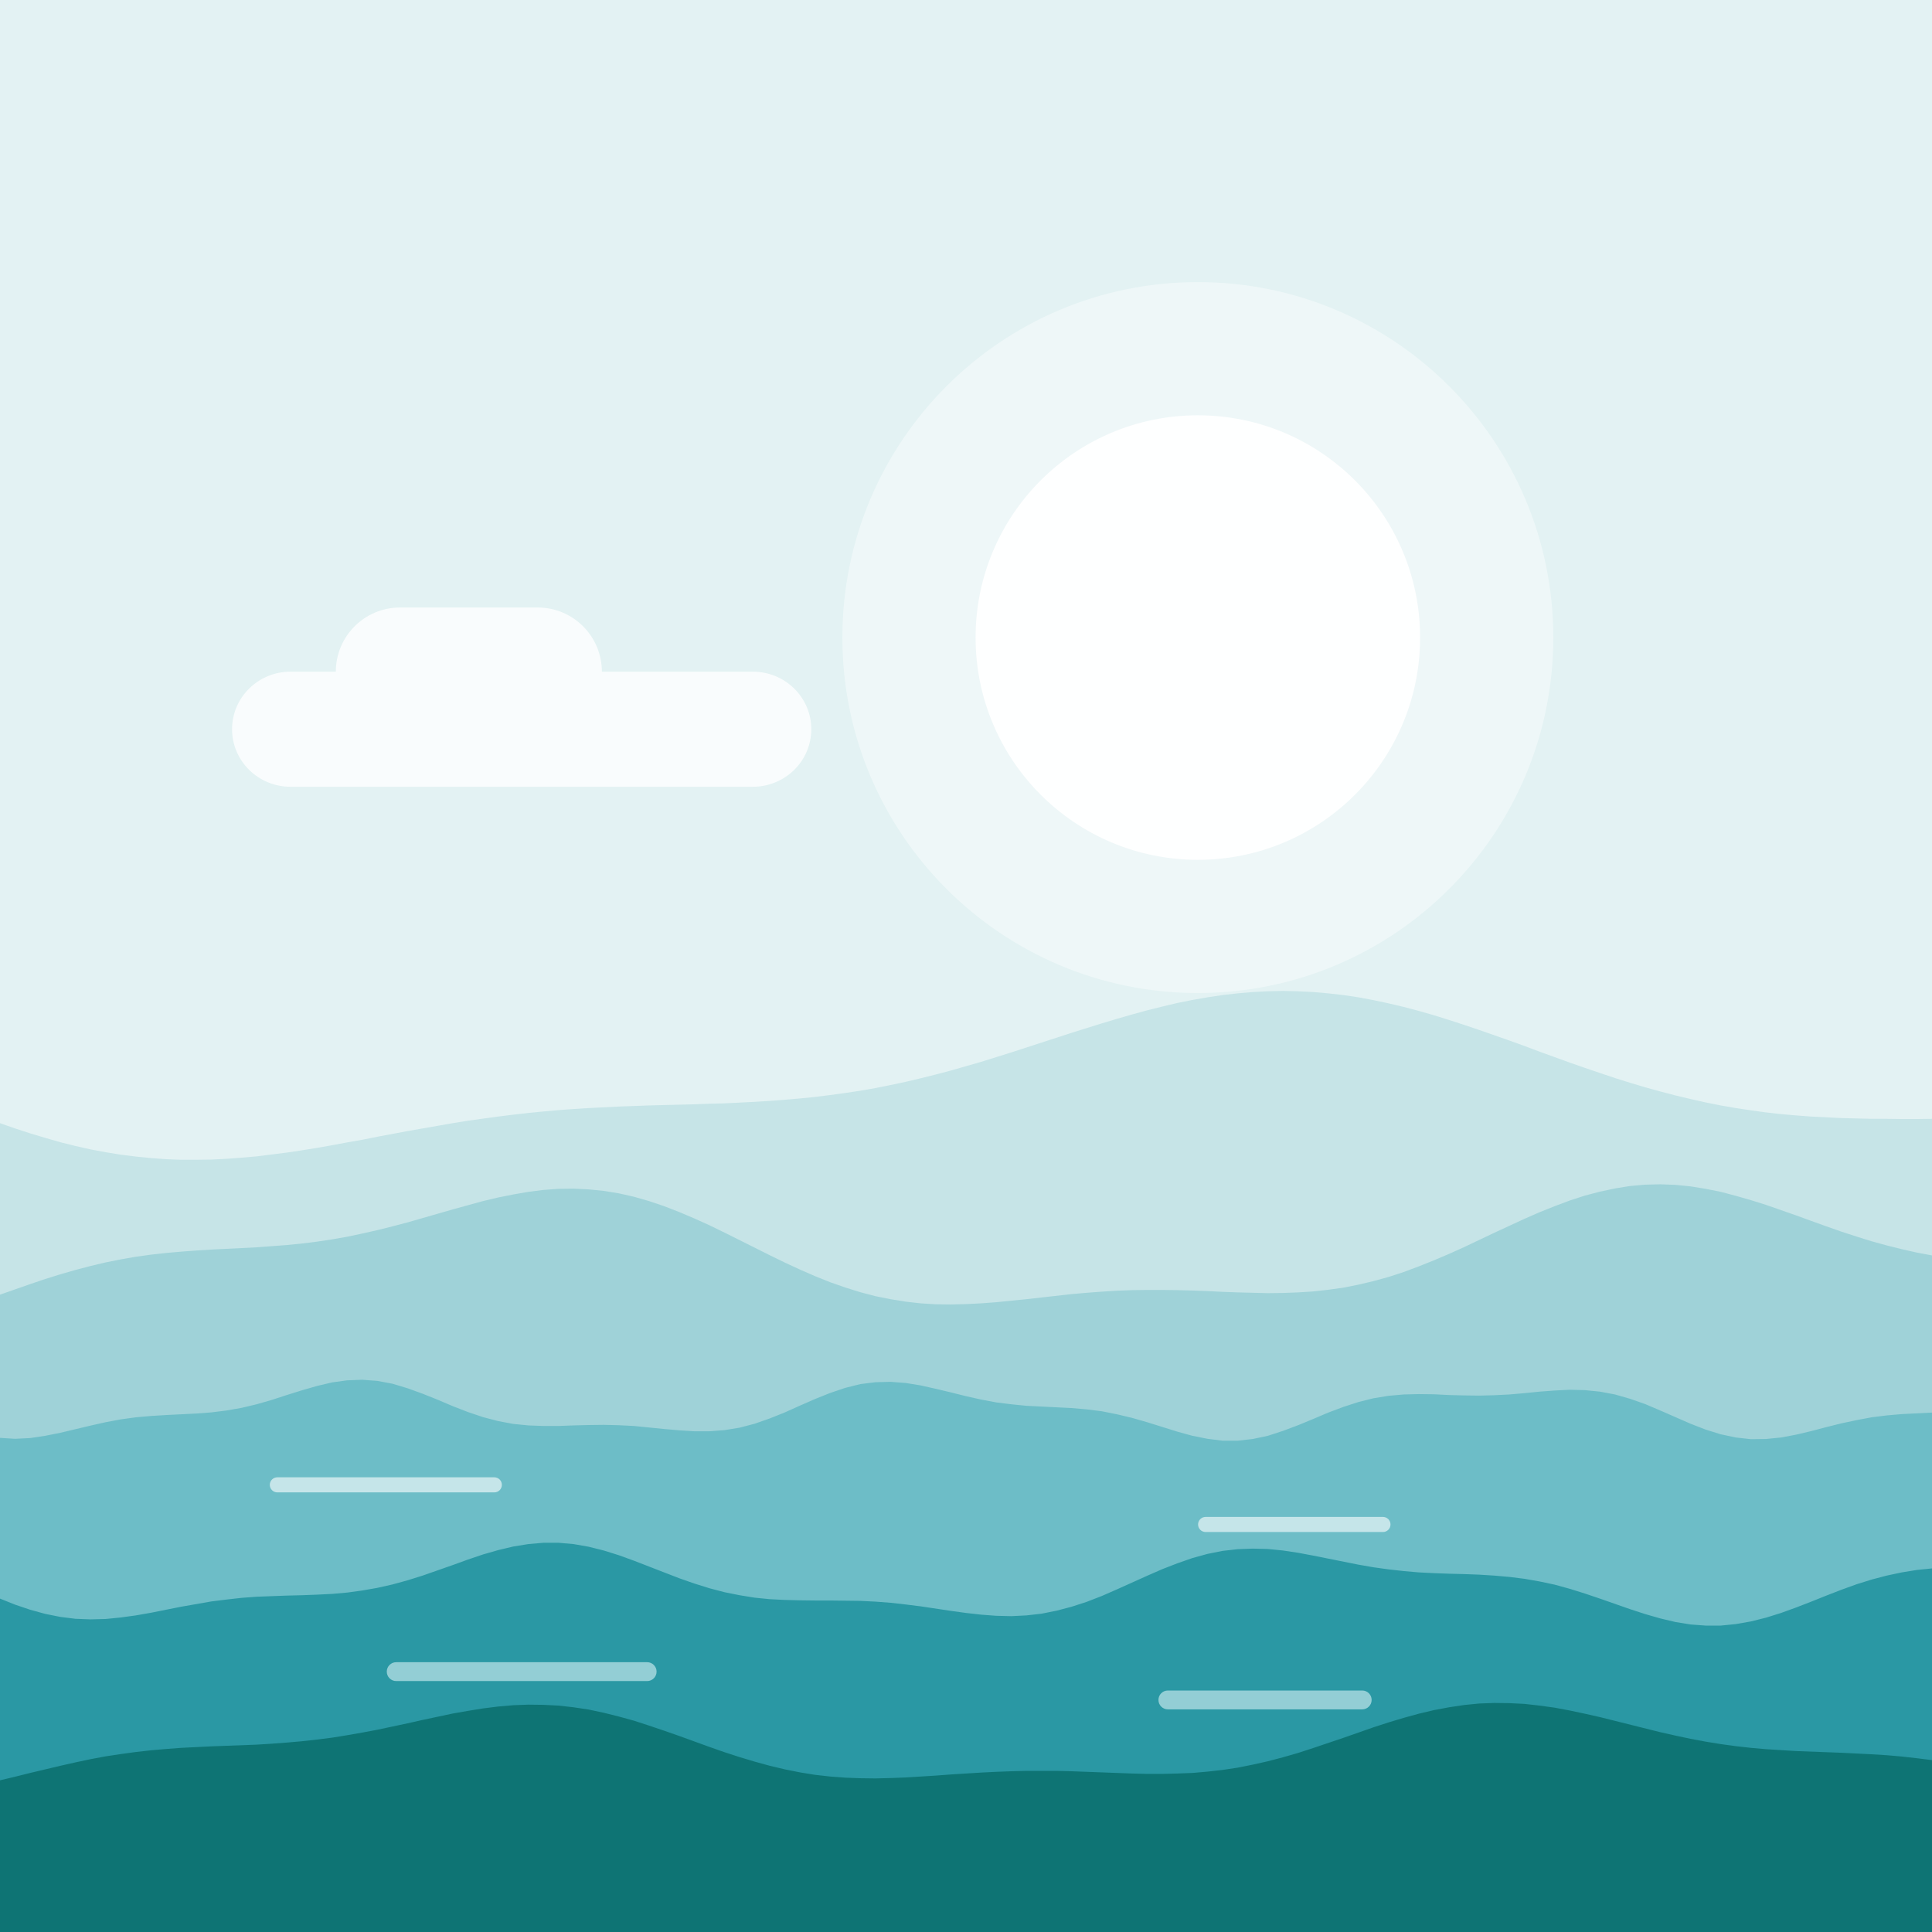
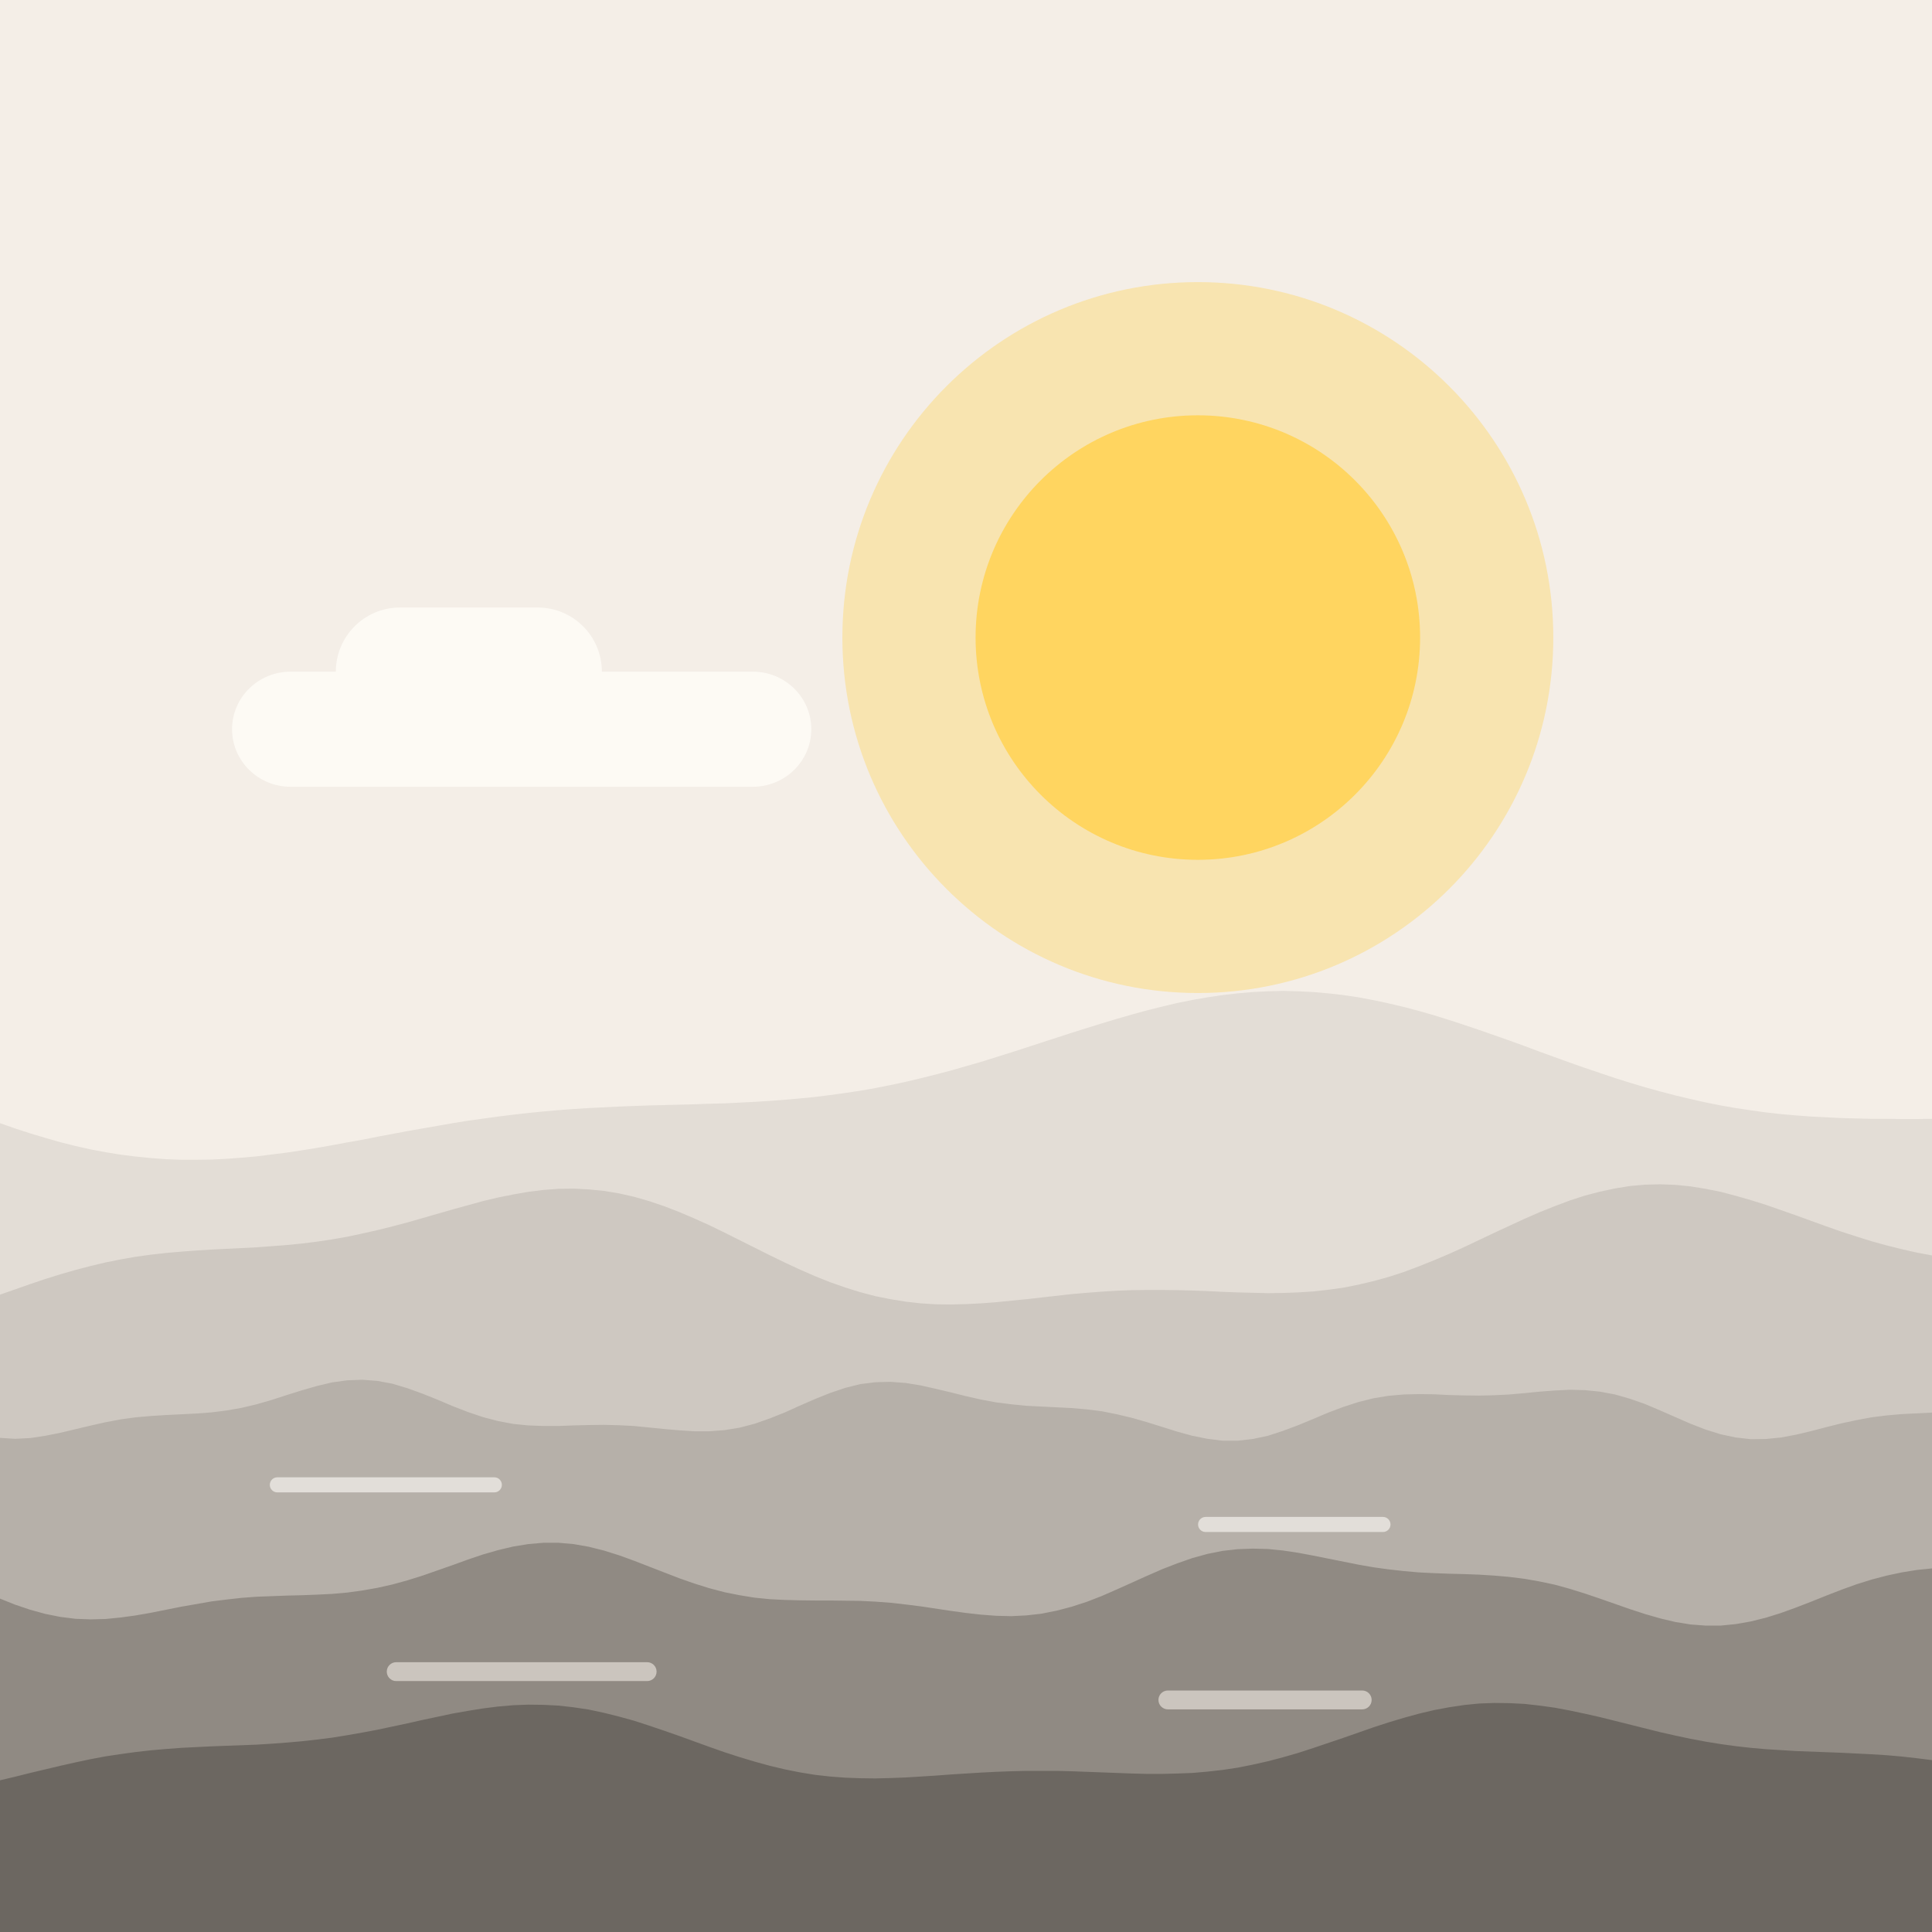
<svg xmlns="http://www.w3.org/2000/svg" width="1024" height="1024" viewBox="0 0 1024 1024">
-   <rect width="1024" height="1024" fill="#e3f2f3" />
-   <circle cx="634.88" cy="337.92" r="188.4" fill="#ffffff" opacity="0.4" />
-   <circle cx="634.88" cy="337.92" r="117.8" fill="#ffffff" opacity="0.95" />
+   <rect width="1024" height="1024" fill="#f4eee7" />
+   <circle cx="634.88" cy="337.92" r="188.4" fill="#ffd45c" opacity="0.4" />
+   <circle cx="634.88" cy="337.92" r="117.8" fill="#ffd45c" opacity="0.95" />
  <g opacity="0.8">
-     <rect x="123" y="356" width="307" height="61" rx="31" fill="#ffffff" />
-     <rect x="178" y="322" width="141" height="68" rx="34" fill="#ffffff" />
+     <rect x="123" y="356" width="307" height="61" rx="31" fill="#fffdf8" />
+     <rect x="178" y="322" width="141" height="68" rx="34" fill="#fffdf8" />
  </g>
-   <path d="M0,1024 L0.0,595.3 L8.0,598.1 L16.0,600.7 L24.0,603.1 L32.0,605.4 L40.0,607.4 L48.0,609.2 L56.0,610.7 L64.0,612.0 L72.0,613.0 L80.0,613.8 L88.0,614.4 L96.0,614.7 L104.0,614.7 L112.0,614.6 L120.0,614.2 L128.0,613.6 L136.0,612.9 L144.0,611.9 L152.0,610.9 L160.0,609.7 L168.0,608.4 L176.0,607.0 L184.0,605.5 L192.0,604.1 L200.0,602.5 L208.0,601.0 L216.0,599.5 L224.0,598.1 L232.0,596.7 L240.0,595.3 L248.0,594.0 L256.0,592.9 L264.0,591.8 L272.0,590.8 L280.0,589.9 L288.0,589.1 L296.0,588.4 L304.0,587.8 L312.0,587.3 L320.0,586.9 L328.0,586.5 L336.0,586.2 L344.0,585.9 L352.0,585.7 L360.0,585.5 L368.0,585.3 L376.0,585.0 L384.0,584.8 L392.0,584.4 L400.0,584.0 L408.0,583.5 L416.0,582.9 L424.0,582.2 L432.0,581.4 L440.0,580.4 L448.0,579.3 L456.0,578.1 L464.0,576.7 L472.0,575.1 L480.0,573.4 L488.0,571.5 L496.0,569.5 L504.0,567.4 L512.0,565.1 L520.0,562.8 L528.0,560.3 L536.0,557.8 L544.0,555.2 L552.0,552.6 L560.0,550.0 L568.0,547.4 L576.0,544.9 L584.0,542.4 L592.0,540.0 L600.0,537.7 L608.0,535.5 L616.0,533.5 L624.0,531.6 L632.0,530.0 L640.0,528.6 L648.0,527.4 L656.0,526.5 L664.0,525.8 L672.0,525.4 L680.0,525.2 L688.0,525.4 L696.0,525.8 L704.0,526.5 L712.0,527.4 L720.0,528.6 L728.0,530.1 L736.0,531.8 L744.0,533.7 L752.0,535.8 L760.0,538.1 L768.0,540.6 L776.0,543.2 L784.0,545.9 L792.0,548.7 L800.0,551.5 L808.0,554.4 L816.0,557.4 L824.0,560.3 L832.0,563.2 L840.0,566.0 L848.0,568.7 L856.0,571.4 L864.0,573.9 L872.0,576.3 L880.0,578.5 L888.0,580.6 L896.0,582.5 L904.0,584.3 L912.0,585.9 L920.0,587.3 L928.0,588.5 L936.0,589.6 L944.0,590.5 L952.0,591.2 L960.0,591.8 L968.0,592.2 L976.0,592.6 L984.0,592.8 L992.0,593.0 L1000.0,593.0 L1008.0,593.1 L1016.0,593.1 L1024.0,593.0 L1024,1024 Z" fill="#c6e4e7" />
-   <path d="M0,1024 L0.0,686.2 L8.0,683.4 L16.0,680.6 L24.0,677.9 L32.0,675.4 L40.0,673.1 L48.0,671.0 L56.0,669.1 L64.0,667.5 L72.0,666.1 L80.0,665.0 L88.0,664.1 L96.0,663.4 L104.0,662.8 L112.0,662.3 L120.0,661.9 L128.0,661.5 L136.0,661.1 L144.0,660.5 L152.0,659.9 L160.0,659.1 L168.0,658.1 L176.0,656.9 L184.0,655.5 L192.0,653.8 L200.0,652.0 L208.0,650.0 L216.0,647.9 L224.0,645.6 L232.0,643.3 L240.0,641.0 L248.0,638.8 L256.0,636.6 L264.0,634.7 L272.0,633.1 L280.0,631.7 L288.0,630.7 L296.0,630.1 L304.0,630.0 L312.0,630.4 L320.0,631.2 L328.0,632.5 L336.0,634.3 L344.0,636.6 L352.0,639.3 L360.0,642.4 L368.0,645.8 L376.0,649.4 L384.0,653.3 L392.0,657.3 L400.0,661.3 L408.0,665.3 L416.0,669.2 L424.0,672.9 L432.0,676.4 L440.0,679.6 L448.0,682.4 L456.0,684.9 L464.0,687.0 L472.0,688.6 L480.0,689.9 L488.0,690.8 L496.0,691.3 L504.0,691.4 L512.0,691.2 L520.0,690.8 L528.0,690.2 L536.0,689.4 L544.0,688.6 L552.0,687.7 L560.0,686.8 L568.0,685.9 L576.0,685.2 L584.0,684.6 L592.0,684.1 L600.0,683.8 L608.0,683.7 L616.0,683.7 L624.0,683.8 L632.0,684.0 L640.0,684.3 L648.0,684.7 L656.0,685.0 L664.0,685.2 L672.0,685.4 L680.0,685.3 L688.0,685.0 L696.0,684.5 L704.0,683.6 L712.0,682.5 L720.0,680.9 L728.0,679.0 L736.0,676.8 L744.0,674.2 L752.0,671.2 L760.0,668.0 L768.0,664.6 L776.0,661.0 L784.0,657.2 L792.0,653.4 L800.0,649.7 L808.0,646.0 L816.0,642.5 L824.0,639.3 L832.0,636.3 L840.0,633.7 L848.0,631.6 L856.0,629.9 L864.0,628.6 L872.0,627.9 L880.0,627.7 L888.0,628.0 L896.0,628.8 L904.0,630.1 L912.0,631.7 L920.0,633.8 L928.0,636.1 L936.0,638.6 L944.0,641.4 L952.0,644.2 L960.0,647.1 L968.0,650.0 L976.0,652.8 L984.0,655.4 L992.0,657.9 L1000.0,660.1 L1008.0,662.1 L1016.0,663.9 L1024.0,665.4 L1024,1024 Z" fill="#9fd2d8" />
-   <path d="M0,1024 L0.0,762.1 L8.0,762.6 L16.0,762.2 L24.0,761.0 L32.0,759.4 L40.0,757.5 L48.0,755.6 L56.0,753.8 L64.0,752.3 L72.0,751.2 L80.0,750.5 L88.0,750.0 L96.0,749.6 L104.0,749.2 L112.0,748.6 L120.0,747.6 L128.0,746.2 L136.0,744.3 L144.0,742.0 L152.0,739.4 L160.0,736.9 L168.0,734.6 L176.0,732.7 L184.0,731.6 L192.0,731.3 L200.0,731.9 L208.0,733.4 L216.0,735.8 L224.0,738.7 L232.0,741.9 L240.0,745.3 L248.0,748.4 L256.0,751.1 L264.0,753.2 L272.0,754.7 L280.0,755.5 L288.0,755.8 L296.0,755.8 L304.0,755.5 L312.0,755.3 L320.0,755.2 L328.0,755.4 L336.0,755.8 L344.0,756.6 L352.0,757.4 L360.0,758.1 L368.0,758.6 L376.0,758.6 L384.0,758.0 L392.0,756.7 L400.0,754.6 L408.0,751.8 L416.0,748.6 L424.0,745.0 L432.0,741.5 L440.0,738.3 L448.0,735.6 L456.0,733.6 L464.0,732.6 L472.0,732.4 L480.0,733.0 L488.0,734.3 L496.0,736.1 L504.0,738.0 L512.0,740.0 L520.0,741.8 L528.0,743.3 L536.0,744.3 L544.0,745.1 L552.0,745.5 L560.0,745.9 L568.0,746.3 L576.0,747.0 L584.0,748.0 L592.0,749.6 L600.0,751.5 L608.0,753.8 L616.0,756.3 L624.0,758.8 L632.0,761.0 L640.0,762.6 L648.0,763.6 L656.0,763.6 L664.0,762.7 L672.0,761.0 L680.0,758.4 L688.0,755.4 L696.0,752.1 L704.0,748.7 L712.0,745.7 L720.0,743.1 L728.0,741.1 L736.0,739.8 L744.0,739.1 L752.0,738.9 L760.0,739.0 L768.0,739.4 L776.0,739.6 L784.0,739.7 L792.0,739.5 L800.0,739.1 L808.0,738.4 L816.0,737.6 L824.0,737.0 L832.0,736.6 L840.0,736.8 L848.0,737.6 L856.0,739.1 L864.0,741.4 L872.0,744.2 L880.0,747.6 L888.0,751.1 L896.0,754.6 L904.0,757.7 L912.0,760.2 L920.0,761.9 L928.0,762.8 L936.0,762.7 L944.0,761.9 L952.0,760.4 L960.0,758.5 L968.0,756.4 L976.0,754.4 L984.0,752.7 L992.0,751.2 L1000.0,750.2 L1008.0,749.5 L1016.0,749.1 L1024.0,748.7 L1024,1024 Z" fill="#6dbdc7" />
-   <rect x="143" y="783" width="123" height="8" rx="4" fill="#ffffff" opacity="0.6" />
-   <rect x="635" y="804" width="102" height="8" rx="4" fill="#ffffff" opacity="0.6" />
-   <path d="M0,1024 L0.0,847.3 L8.0,850.5 L16.0,853.2 L24.0,855.4 L32.0,857.0 L40.0,858.0 L48.0,858.3 L56.0,858.1 L64.0,857.3 L72.0,856.2 L80.0,854.8 L88.0,853.2 L96.0,851.6 L104.0,850.2 L112.0,848.8 L120.0,847.8 L128.0,846.9 L136.0,846.3 L144.0,846.0 L152.0,845.7 L160.0,845.5 L168.0,845.2 L176.0,844.8 L184.0,844.1 L192.0,843.0 L200.0,841.6 L208.0,839.8 L216.0,837.6 L224.0,835.1 L232.0,832.3 L240.0,829.5 L248.0,826.6 L256.0,823.9 L264.0,821.6 L272.0,819.7 L280.0,818.4 L288.0,817.7 L296.0,817.7 L304.0,818.4 L312.0,819.8 L320.0,821.8 L328.0,824.3 L336.0,827.2 L344.0,830.3 L352.0,833.4 L360.0,836.5 L368.0,839.3 L376.0,841.8 L384.0,843.9 L392.0,845.5 L400.0,846.8 L408.0,847.6 L416.0,848.0 L424.0,848.2 L432.0,848.3 L440.0,848.3 L448.0,848.4 L456.0,848.5 L464.0,848.9 L472.0,849.5 L480.0,850.4 L488.0,851.4 L496.0,852.6 L504.0,853.8 L512.0,854.9 L520.0,855.8 L528.0,856.4 L536.0,856.6 L544.0,856.2 L552.0,855.3 L560.0,853.7 L568.0,851.6 L576.0,849.0 L584.0,845.9 L592.0,842.4 L600.0,838.8 L608.0,835.2 L616.0,831.7 L624.0,828.6 L632.0,825.8 L640.0,823.6 L648.0,822.0 L656.0,821.1 L664.0,820.8 L672.0,821.0 L680.0,821.8 L688.0,823.0 L696.0,824.5 L704.0,826.1 L712.0,827.7 L720.0,829.3 L728.0,830.7 L736.0,831.8 L744.0,832.7 L752.0,833.4 L760.0,833.8 L768.0,834.1 L776.0,834.3 L784.0,834.6 L792.0,835.1 L800.0,835.8 L808.0,836.8 L816.0,838.2 L824.0,839.9 L832.0,842.1 L840.0,844.6 L848.0,847.3 L856.0,850.1 L864.0,852.9 L872.0,855.5 L880.0,857.8 L888.0,859.7 L896.0,861.0 L904.0,861.6 L912.0,861.6 L920.0,860.8 L928.0,859.4 L936.0,857.4 L944.0,854.9 L952.0,852.0 L960.0,848.9 L968.0,845.7 L976.0,842.6 L984.0,839.7 L992.0,837.2 L1000.0,835.1 L1008.0,833.4 L1016.0,832.1 L1024.0,831.3 L1024,1024 Z" fill="#2a98a4" />
-   <path d="M0,1024 L0.0,943.6 L8.0,941.7 L16.0,939.7 L24.0,937.8 L32.0,935.9 L40.0,934.1 L48.0,932.4 L56.0,930.9 L64.0,929.7 L72.0,928.6 L80.0,927.7 L88.0,927.0 L96.0,926.4 L104.0,926.0 L112.0,925.6 L120.0,925.3 L128.0,925.0 L136.0,924.7 L144.0,924.2 L152.0,923.6 L160.0,922.9 L168.0,922.0 L176.0,921.0 L184.0,919.7 L192.0,918.3 L200.0,916.8 L208.0,915.1 L216.0,913.4 L224.0,911.6 L232.0,909.9 L240.0,908.2 L248.0,906.8 L256.0,905.5 L264.0,904.5 L272.0,903.8 L280.0,903.5 L288.0,903.6 L296.0,904.0 L304.0,904.9 L312.0,906.1 L320.0,907.8 L328.0,909.8 L336.0,912.0 L344.0,914.6 L352.0,917.3 L360.0,920.1 L368.0,923.0 L376.0,925.9 L384.0,928.7 L392.0,931.3 L400.0,933.7 L408.0,935.9 L416.0,937.8 L424.0,939.4 L432.0,940.7 L440.0,941.6 L448.0,942.2 L456.0,942.5 L464.0,942.6 L472.0,942.4 L480.0,942.1 L488.0,941.6 L496.0,941.1 L504.0,940.5 L512.0,940.0 L520.0,939.5 L528.0,939.1 L536.0,938.8 L544.0,938.6 L552.0,938.6 L560.0,938.6 L568.0,938.8 L576.0,939.1 L584.0,939.4 L592.0,939.7 L600.0,940.0 L608.0,940.2 L616.0,940.2 L624.0,940.0 L632.0,939.7 L640.0,939.0 L648.0,938.1 L656.0,936.9 L664.0,935.3 L672.0,933.5 L680.0,931.4 L688.0,929.1 L696.0,926.5 L704.0,923.8 L712.0,921.1 L720.0,918.3 L728.0,915.5 L736.0,912.9 L744.0,910.5 L752.0,908.3 L760.0,906.4 L768.0,904.9 L776.0,903.7 L784.0,902.9 L792.0,902.6 L800.0,902.7 L808.0,903.1 L816.0,904.0 L824.0,905.1 L832.0,906.6 L840.0,908.3 L848.0,910.1 L856.0,912.1 L864.0,914.1 L872.0,916.1 L880.0,918.1 L888.0,919.9 L896.0,921.6 L904.0,923.1 L912.0,924.4 L920.0,925.5 L928.0,926.4 L936.0,927.1 L944.0,927.6 L952.0,928.1 L960.0,928.4 L968.0,928.7 L976.0,929.0 L984.0,929.4 L992.0,929.8 L1000.0,930.3 L1008.0,931.0 L1016.0,931.9 L1024.0,932.9 L1024,1024 Z" fill="#0e7474" />
-   <rect x="205" y="881" width="143" height="10" rx="5" fill="#bfe6ea" opacity="0.7" />
-   <rect x="614" y="896" width="113" height="10" rx="5" fill="#bfe6ea" opacity="0.7" />
+   <path d="M0,1024 L0.0,595.3 L8.0,598.1 L16.0,600.7 L24.0,603.1 L32.0,605.4 L40.0,607.4 L48.0,609.2 L56.0,610.7 L64.0,612.0 L72.0,613.0 L80.0,613.8 L88.0,614.4 L96.0,614.7 L104.0,614.7 L112.0,614.6 L120.0,614.2 L128.0,613.6 L136.0,612.9 L144.0,611.9 L152.0,610.9 L160.0,609.7 L168.0,608.4 L176.0,607.0 L184.0,605.5 L192.0,604.1 L200.0,602.5 L208.0,601.0 L216.0,599.5 L224.0,598.1 L232.0,596.7 L240.0,595.3 L248.0,594.0 L256.0,592.9 L264.0,591.8 L272.0,590.8 L280.0,589.9 L288.0,589.1 L296.0,588.4 L304.0,587.8 L312.0,587.3 L320.0,586.9 L328.0,586.5 L336.0,586.2 L344.0,585.9 L352.0,585.7 L360.0,585.5 L368.0,585.3 L376.0,585.0 L384.0,584.8 L392.0,584.4 L400.0,584.0 L408.0,583.5 L416.0,582.9 L424.0,582.2 L432.0,581.4 L440.0,580.4 L448.0,579.3 L456.0,578.1 L464.0,576.7 L472.0,575.1 L480.0,573.4 L488.0,571.5 L496.0,569.5 L504.0,567.4 L512.0,565.1 L520.0,562.8 L528.0,560.3 L536.0,557.8 L544.0,555.2 L552.0,552.6 L560.0,550.0 L568.0,547.4 L576.0,544.9 L584.0,542.4 L592.0,540.0 L600.0,537.7 L608.0,535.5 L616.0,533.5 L624.0,531.6 L632.0,530.0 L640.0,528.6 L648.0,527.4 L656.0,526.5 L664.0,525.8 L672.0,525.4 L680.0,525.2 L688.0,525.4 L696.0,525.8 L704.0,526.5 L712.0,527.4 L720.0,528.6 L728.0,530.1 L736.0,531.8 L744.0,533.7 L752.0,535.8 L760.0,538.1 L768.0,540.6 L776.0,543.2 L784.0,545.9 L792.0,548.7 L800.0,551.5 L808.0,554.4 L816.0,557.4 L824.0,560.3 L832.0,563.2 L840.0,566.0 L848.0,568.7 L856.0,571.4 L864.0,573.9 L872.0,576.3 L880.0,578.5 L888.0,580.6 L896.0,582.5 L904.0,584.3 L912.0,585.9 L920.0,587.3 L928.0,588.5 L936.0,589.6 L944.0,590.5 L952.0,591.2 L960.0,591.8 L968.0,592.2 L976.0,592.6 L984.0,592.8 L992.0,593.0 L1000.0,593.0 L1008.0,593.1 L1016.0,593.1 L1024.0,593.0 L1024,1024 Z" fill="#e3ddd6" />
+   <path d="M0,1024 L0.0,686.2 L8.0,683.4 L16.0,680.6 L24.0,677.9 L32.0,675.4 L40.0,673.1 L48.0,671.0 L56.0,669.1 L64.0,667.5 L72.0,666.1 L80.0,665.0 L88.0,664.1 L96.0,663.4 L104.0,662.8 L112.0,662.3 L120.0,661.9 L128.0,661.5 L136.0,661.1 L144.0,660.5 L152.0,659.9 L160.0,659.1 L168.0,658.1 L176.0,656.9 L184.0,655.5 L192.0,653.8 L200.0,652.0 L208.0,650.0 L216.0,647.9 L224.0,645.6 L232.0,643.3 L240.0,641.0 L248.0,638.8 L256.0,636.6 L264.0,634.7 L272.0,633.1 L280.0,631.7 L288.0,630.7 L296.0,630.1 L304.0,630.0 L312.0,630.4 L320.0,631.2 L328.0,632.5 L336.0,634.3 L344.0,636.6 L352.0,639.3 L360.0,642.4 L368.0,645.8 L376.0,649.4 L384.0,653.3 L392.0,657.3 L400.0,661.3 L408.0,665.3 L416.0,669.2 L424.0,672.9 L432.0,676.4 L440.0,679.6 L448.0,682.4 L456.0,684.9 L464.0,687.0 L472.0,688.6 L480.0,689.9 L488.0,690.8 L496.0,691.3 L504.0,691.4 L512.0,691.2 L520.0,690.8 L528.0,690.2 L536.0,689.4 L544.0,688.6 L552.0,687.7 L560.0,686.8 L568.0,685.9 L576.0,685.2 L584.0,684.6 L592.0,684.1 L600.0,683.8 L608.0,683.7 L616.0,683.7 L624.0,683.8 L632.0,684.0 L640.0,684.3 L648.0,684.7 L656.0,685.0 L664.0,685.2 L672.0,685.4 L680.0,685.3 L688.0,685.0 L696.0,684.5 L704.0,683.6 L712.0,682.5 L720.0,680.9 L728.0,679.0 L736.0,676.8 L744.0,674.2 L752.0,671.2 L760.0,668.0 L768.0,664.6 L776.0,661.0 L784.0,657.2 L792.0,653.4 L800.0,649.7 L808.0,646.0 L816.0,642.5 L824.0,639.3 L832.0,636.3 L840.0,633.7 L848.0,631.6 L856.0,629.9 L864.0,628.6 L872.0,627.9 L880.0,627.7 L888.0,628.0 L896.0,628.8 L904.0,630.1 L912.0,631.7 L920.0,633.8 L928.0,636.1 L936.0,638.6 L944.0,641.4 L952.0,644.2 L960.0,647.1 L968.0,650.0 L976.0,652.8 L984.0,655.4 L992.0,657.9 L1000.0,660.1 L1008.0,662.1 L1016.0,663.9 L1024.0,665.4 L1024,1024 Z" fill="#cec8c1" />
+   <path d="M0,1024 L0.0,762.1 L8.0,762.6 L16.0,762.2 L24.0,761.0 L32.0,759.4 L40.0,757.5 L48.0,755.6 L56.0,753.8 L64.0,752.3 L72.0,751.2 L80.0,750.5 L88.0,750.0 L96.0,749.6 L104.0,749.2 L112.0,748.6 L120.0,747.6 L128.0,746.2 L136.0,744.3 L144.0,742.0 L152.0,739.4 L160.0,736.9 L168.0,734.6 L176.0,732.7 L184.0,731.6 L192.0,731.3 L200.0,731.9 L208.0,733.4 L216.0,735.8 L224.0,738.7 L232.0,741.9 L240.0,745.3 L248.0,748.4 L256.0,751.1 L264.0,753.2 L272.0,754.7 L280.0,755.5 L288.0,755.8 L296.0,755.8 L304.0,755.5 L312.0,755.3 L320.0,755.2 L328.0,755.4 L336.0,755.8 L344.0,756.6 L352.0,757.4 L360.0,758.1 L368.0,758.6 L376.0,758.6 L384.0,758.0 L392.0,756.7 L400.0,754.6 L408.0,751.8 L416.0,748.6 L424.0,745.0 L432.0,741.5 L440.0,738.3 L448.0,735.6 L456.0,733.6 L464.0,732.6 L472.0,732.4 L480.0,733.0 L488.0,734.3 L496.0,736.1 L504.0,738.0 L512.0,740.0 L520.0,741.8 L528.0,743.3 L536.0,744.3 L544.0,745.1 L552.0,745.5 L560.0,745.9 L568.0,746.3 L576.0,747.0 L584.0,748.0 L592.0,749.6 L600.0,751.5 L608.0,753.8 L616.0,756.3 L624.0,758.8 L632.0,761.0 L640.0,762.6 L648.0,763.6 L656.0,763.6 L664.0,762.7 L672.0,761.0 L680.0,758.4 L688.0,755.4 L696.0,752.1 L704.0,748.7 L712.0,745.7 L720.0,743.1 L728.0,741.1 L736.0,739.8 L744.0,739.1 L752.0,738.9 L760.0,739.0 L768.0,739.4 L776.0,739.6 L784.0,739.7 L792.0,739.5 L800.0,739.1 L808.0,738.4 L816.0,737.6 L824.0,737.0 L832.0,736.6 L840.0,736.8 L848.0,737.6 L856.0,739.1 L864.0,741.4 L872.0,744.2 L880.0,747.6 L888.0,751.1 L896.0,754.6 L904.0,757.7 L912.0,760.2 L920.0,761.9 L928.0,762.8 L936.0,762.7 L944.0,761.9 L952.0,760.4 L960.0,758.5 L968.0,756.4 L976.0,754.4 L984.0,752.7 L992.0,751.2 L1000.0,750.2 L1008.0,749.5 L1016.0,749.1 L1024.0,748.7 L1024,1024 Z" fill="#b6b0a9" />
+   <rect x="143" y="783" width="123" height="8" rx="4" fill="#fffdf8" opacity="0.6" />
+   <rect x="635" y="804" width="102" height="8" rx="4" fill="#fffdf8" opacity="0.6" />
+   <path d="M0,1024 L0.0,847.3 L8.0,850.5 L16.0,853.2 L24.0,855.4 L32.0,857.0 L40.0,858.0 L48.0,858.3 L56.0,858.1 L64.0,857.3 L72.0,856.2 L80.0,854.8 L88.0,853.2 L96.0,851.6 L104.0,850.2 L112.0,848.8 L120.0,847.8 L128.0,846.9 L136.0,846.3 L144.0,846.0 L152.0,845.7 L160.0,845.5 L168.0,845.2 L176.0,844.8 L184.0,844.1 L192.0,843.0 L200.0,841.6 L208.0,839.8 L216.0,837.6 L224.0,835.1 L232.0,832.3 L240.0,829.5 L248.0,826.6 L256.0,823.9 L264.0,821.6 L272.0,819.7 L280.0,818.4 L288.0,817.7 L296.0,817.7 L304.0,818.4 L312.0,819.8 L320.0,821.8 L328.0,824.3 L336.0,827.2 L344.0,830.3 L352.0,833.4 L360.0,836.5 L368.0,839.3 L376.0,841.8 L384.0,843.9 L392.0,845.5 L400.0,846.8 L408.0,847.6 L416.0,848.0 L424.0,848.2 L432.0,848.3 L440.0,848.3 L448.0,848.4 L456.0,848.5 L464.0,848.9 L472.0,849.5 L480.0,850.4 L488.0,851.4 L496.0,852.6 L504.0,853.8 L512.0,854.9 L520.0,855.8 L528.0,856.4 L536.0,856.6 L544.0,856.2 L552.0,855.3 L560.0,853.7 L568.0,851.6 L576.0,849.0 L584.0,845.9 L592.0,842.4 L600.0,838.8 L608.0,835.2 L616.0,831.7 L624.0,828.6 L632.0,825.8 L640.0,823.6 L648.0,822.0 L656.0,821.1 L664.0,820.8 L672.0,821.0 L680.0,821.8 L688.0,823.0 L696.0,824.5 L704.0,826.1 L712.0,827.7 L720.0,829.3 L728.0,830.7 L736.0,831.8 L744.0,832.7 L752.0,833.4 L760.0,833.8 L768.0,834.1 L776.0,834.3 L784.0,834.6 L792.0,835.1 L800.0,835.8 L808.0,836.8 L816.0,838.2 L824.0,839.9 L832.0,842.1 L840.0,844.6 L848.0,847.3 L856.0,850.1 L864.0,852.9 L872.0,855.5 L880.0,857.8 L888.0,859.7 L896.0,861.0 L904.0,861.6 L912.0,861.6 L920.0,860.8 L928.0,859.4 L936.0,857.4 L944.0,854.9 L952.0,852.0 L960.0,848.9 L968.0,845.7 L976.0,842.6 L984.0,839.7 L992.0,837.2 L1000.0,835.1 L1008.0,833.4 L1016.0,832.1 L1024.0,831.3 L1024,1024 Z" fill="#908a83" />
+   <path d="M0,1024 L0.0,943.6 L8.0,941.7 L16.0,939.7 L24.0,937.8 L32.0,935.9 L40.0,934.1 L48.0,932.4 L56.0,930.9 L64.0,929.7 L72.0,928.6 L80.0,927.7 L88.0,927.0 L96.0,926.4 L104.0,926.0 L112.0,925.6 L120.0,925.3 L128.0,925.0 L136.0,924.7 L144.0,924.2 L152.0,923.6 L160.0,922.9 L168.0,922.0 L176.0,921.0 L184.0,919.7 L192.0,918.3 L200.0,916.8 L208.0,915.1 L216.0,913.4 L224.0,911.6 L232.0,909.9 L240.0,908.2 L248.0,906.8 L256.0,905.5 L264.0,904.5 L272.0,903.8 L280.0,903.5 L288.0,903.6 L296.0,904.0 L304.0,904.9 L312.0,906.1 L320.0,907.8 L328.0,909.8 L336.0,912.0 L344.0,914.6 L352.0,917.3 L360.0,920.1 L368.0,923.0 L376.0,925.9 L384.0,928.7 L392.0,931.3 L400.0,933.7 L408.0,935.9 L416.0,937.8 L424.0,939.4 L432.0,940.7 L440.0,941.6 L448.0,942.2 L456.0,942.5 L464.0,942.6 L472.0,942.4 L480.0,942.1 L488.0,941.6 L496.0,941.1 L504.0,940.5 L512.0,940.0 L520.0,939.5 L528.0,939.1 L536.0,938.8 L544.0,938.6 L552.0,938.6 L560.0,938.6 L568.0,938.8 L576.0,939.1 L584.0,939.4 L592.0,939.7 L600.0,940.0 L608.0,940.2 L616.0,940.2 L624.0,940.0 L632.0,939.7 L640.0,939.0 L648.0,938.1 L656.0,936.9 L664.0,935.3 L672.0,933.5 L680.0,931.4 L688.0,929.1 L696.0,926.5 L704.0,923.8 L712.0,921.1 L720.0,918.3 L728.0,915.5 L736.0,912.9 L744.0,910.5 L752.0,908.3 L760.0,906.4 L768.0,904.9 L776.0,903.7 L784.0,902.9 L792.0,902.6 L800.0,902.7 L808.0,903.1 L816.0,904.0 L824.0,905.1 L832.0,906.6 L840.0,908.3 L848.0,910.1 L856.0,912.1 L864.0,914.1 L872.0,916.1 L880.0,918.1 L888.0,919.9 L896.0,921.6 L904.0,923.1 L912.0,924.4 L920.0,925.5 L928.0,926.4 L936.0,927.1 L944.0,927.6 L952.0,928.1 L960.0,928.4 L968.0,928.7 L976.0,929.0 L984.0,929.4 L992.0,929.8 L1000.0,930.3 L1008.0,931.0 L1016.0,931.9 L1024.0,932.9 L1024,1024 Z" fill="#6c6761" />
+   <rect x="205" y="881" width="143" height="10" rx="5" fill="#e4ded7" opacity="0.7" />
+   <rect x="614" y="896" width="113" height="10" rx="5" fill="#e4ded7" opacity="0.7" />
</svg>
